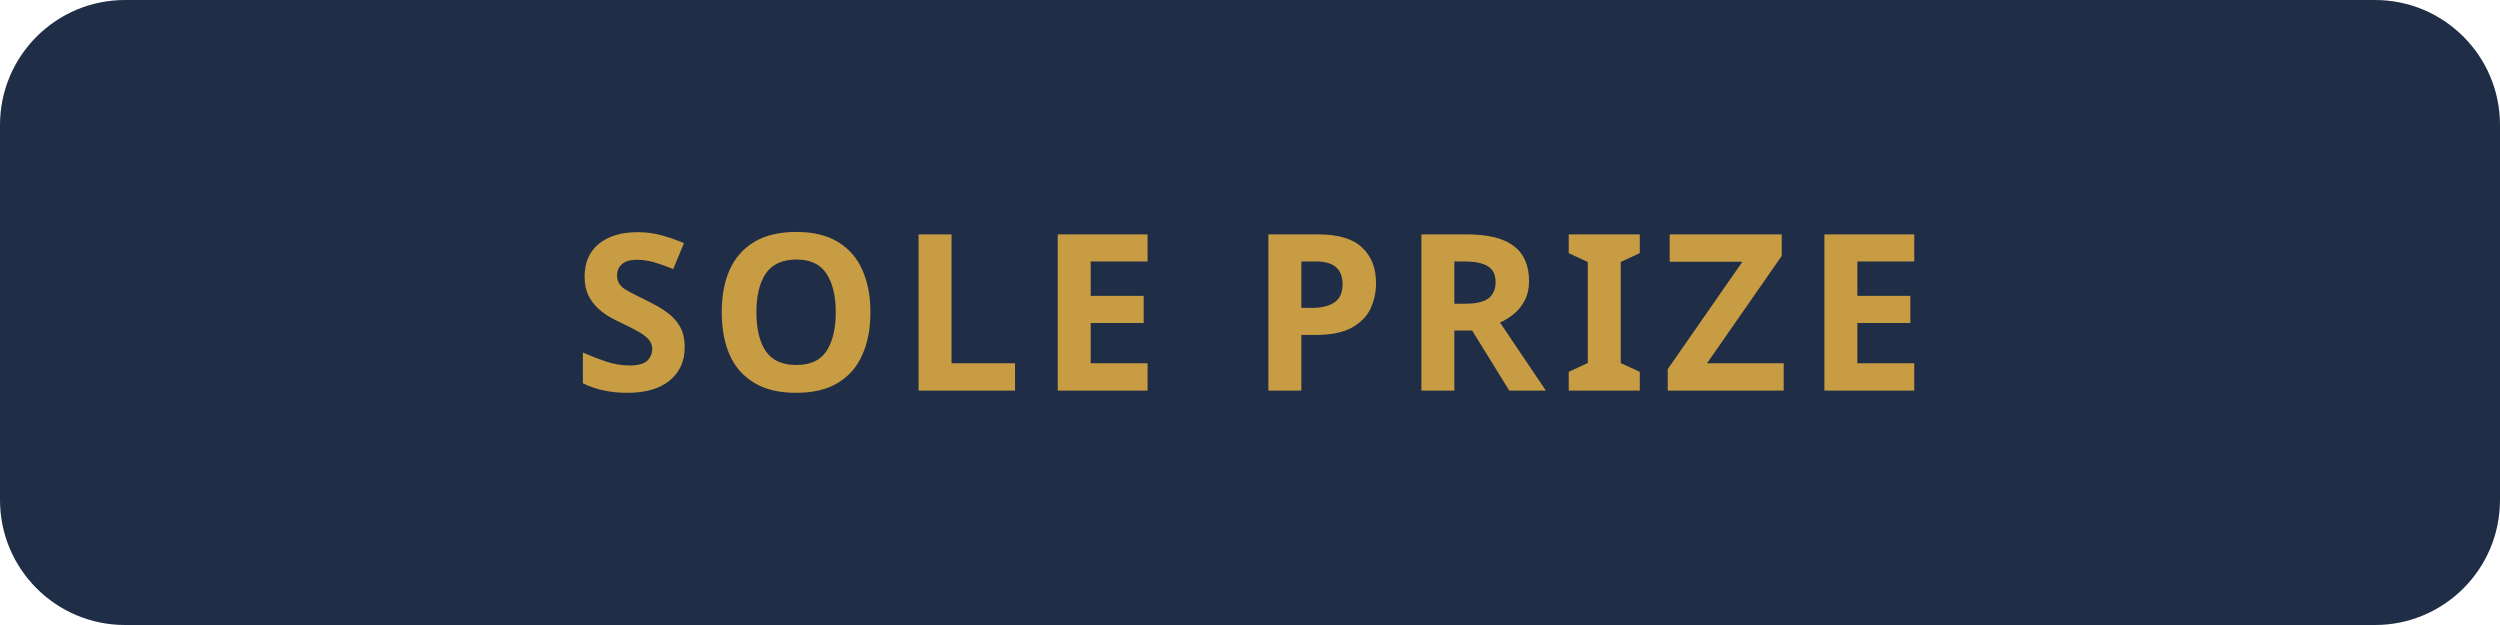
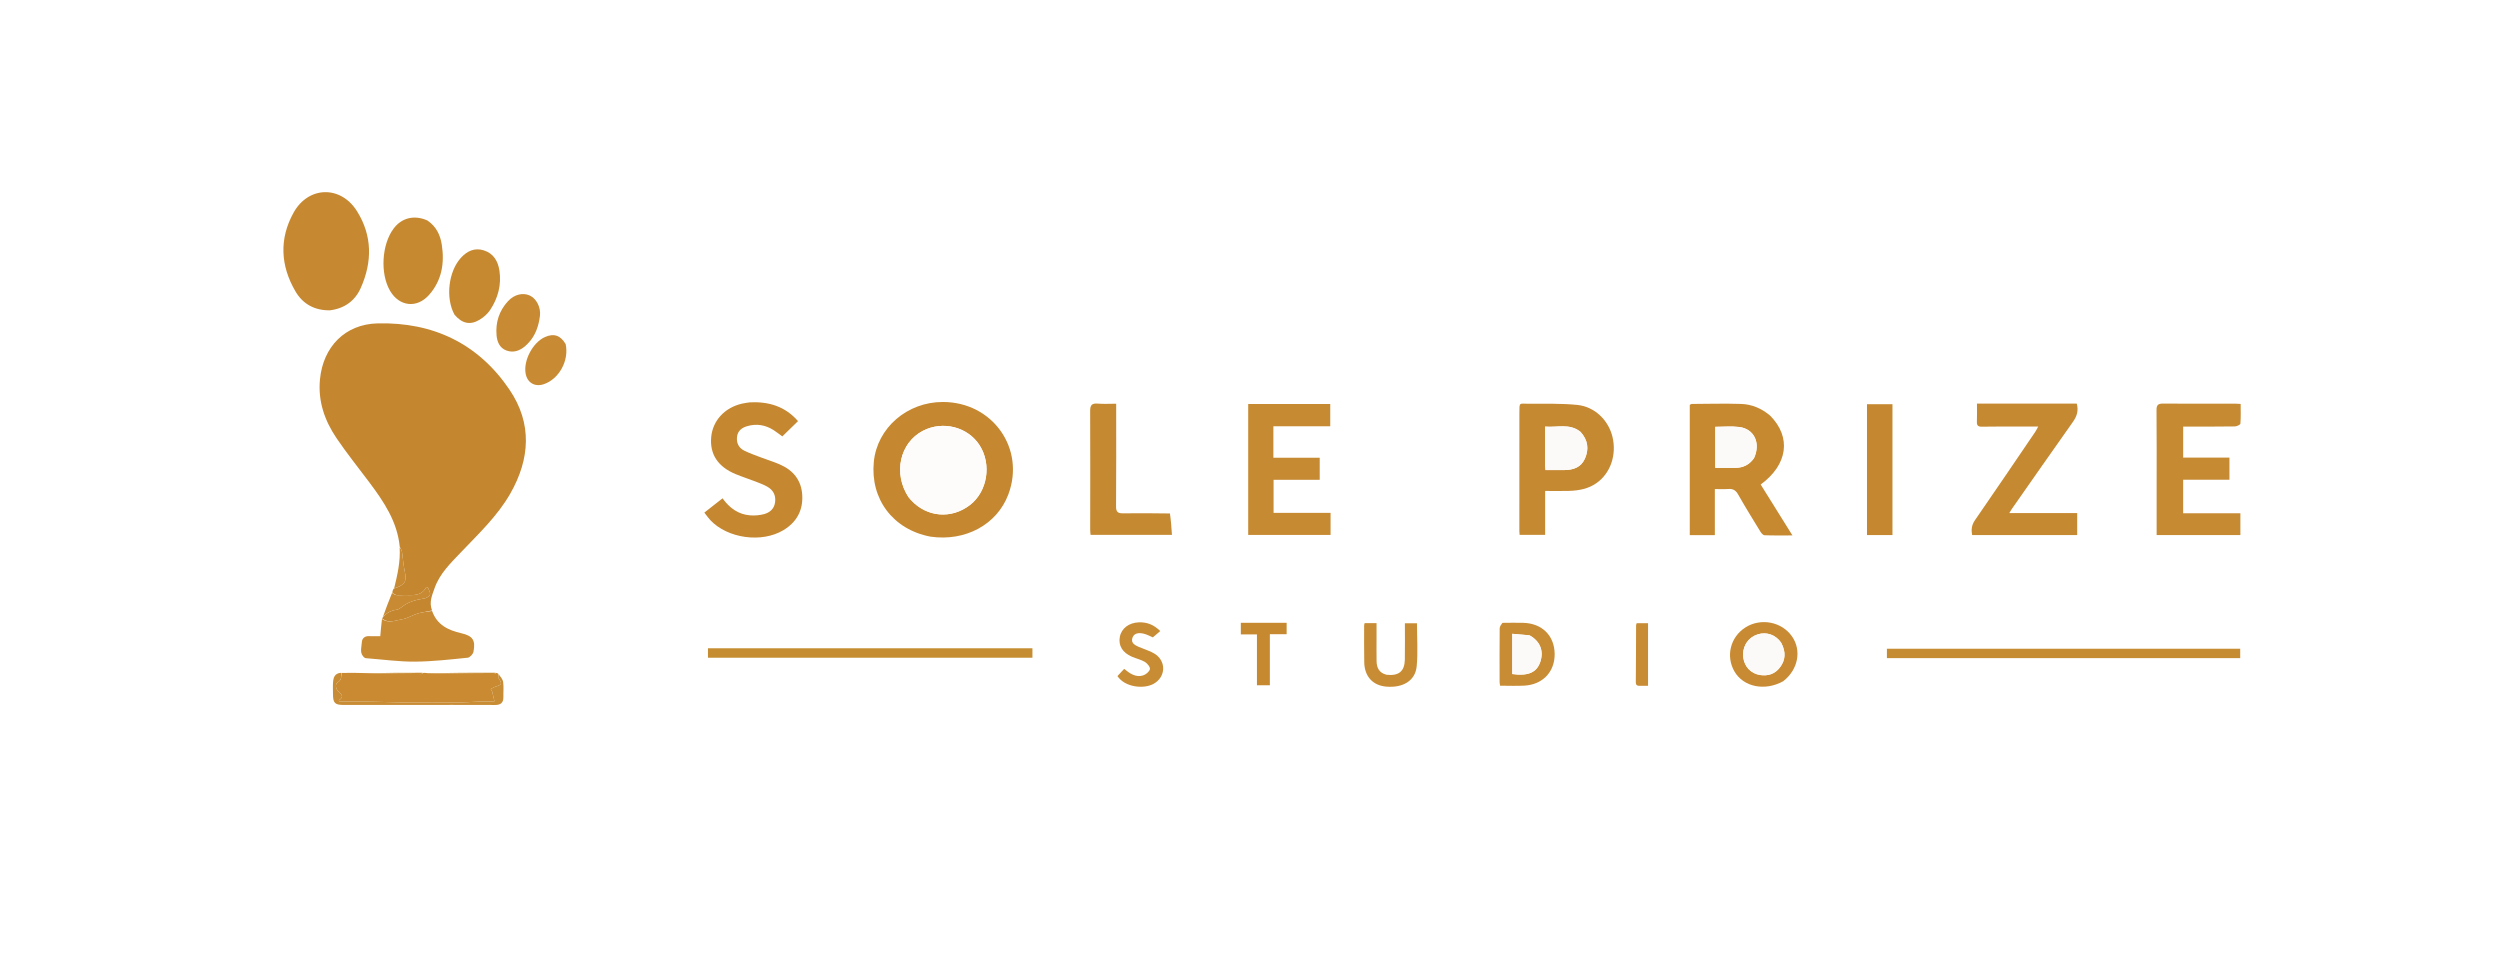
- <svg xmlns="http://www.w3.org/2000/svg" width="160" height="40" viewBox="0 0 160 40">
-   <rect width="160" height="40" rx="8" fill="#1F2E46" />
-   <text x="80" y="25" font-family="sans-serif" font-size="14" font-weight="bold" fill="#C89C43" text-anchor="middle" letter-spacing="1">SOLE PRIZE</text>
+ <svg xmlns="http://www.w3.org/2000/svg" version="1.1" id="Layer_1" x="0px" y="0px" width="100%" viewBox="0 0 2021 778" enable-background="new 0 0 2021 778" xml:space="preserve">
+   <path fill="#C4862F" opacity="1" stroke="none" d=" M308.987,499.996   C308.972,499.825 308.957,499.653 309.381,499.195   C312.544,495.372 316.168,493.537 320.568,492.923   C321.815,492.749 323.132,492.041 324.119,491.221   C329.535,486.721 335.884,484.848 342.717,483.857   C344.547,483.592 347.084,482.148 347.613,480.65   C348.152,479.129 346.612,476.872 345.982,474.937   C345.534,474.8 345.086,474.664 344.638,474.527   C340.383,482.513 333.206,480.929 326.476,481.048   C323.143,481.107 319.758,481.959 317.136,479   C317.31,477.967 317.485,476.933 318.335,475.844   C327.736,472.632 328.988,470.101 327.132,461.46   C326.041,456.378 325.773,451.124 324.939,445.979   C324.714,444.593 323.769,443.323 323.154,441.999   C321.183,421.678 310.296,405.571 298.533,389.871   C289.647,378.013 280.332,366.442 272.037,354.182   C262.408,339.951 256.951,324.29 258.671,306.604   C261.222,280.375 278.909,262.06 305.27,261.42   C350.041,260.333 386.608,277.65 411.896,315.036   C430.333,342.294 428.536,370.979 412.517,399.011   C402.151,417.152 386.992,431.371 372.761,446.334   C364.397,455.129 355.475,463.606 351.317,475.471   C349.334,481.129 346.659,486.855 349.284,493.468   C345.118,494.55 341.34,494.836 337.795,495.899   C333.464,497.197 329.453,499.921 325.079,500.617   C319.825,501.453 314.16,504.23 308.987,499.996  z" />
+   <path fill="#C58830" opacity="1" stroke="none" d=" M752.133,433.815   C721.906,428.077 703.411,403.406 706.393,373.317   C709.11,345.904 733.321,324.934 762.22,324.962   C802.503,325.001 829.14,362.741 815.082,399.859   C805.922,424.046 780.393,437.933 752.133,433.815  M734.473,401.923   C735.116,402.685 735.734,403.472 736.407,404.207   C749.206,418.181 769.065,419.853 784.14,408.231   C798.256,397.349 801.807,375.447 791.953,360.033   C782.401,345.09 762.206,339.907 746.095,348.262   C727.446,357.934 721.852,382.575 734.473,401.923  z" />
+   <path fill="#C68930" opacity="1" stroke="none" d=" M1430.992,335.995   C1448.265,353.434 1445.346,375.539 1423.34,391.701   C1431.69,405.078 1440.082,418.52 1449.016,432.834   C1440.912,432.834 1433.665,432.973 1426.435,432.694   C1425.253,432.648 1423.824,430.949 1423.048,429.684   C1416.957,419.752 1410.831,409.833 1405.088,399.699   C1403.157,396.291 1400.89,395.011 1397.134,395.3   C1393.719,395.562 1390.269,395.355 1386.286,395.355   C1386.286,408.199 1386.286,420.269 1386.286,432.577   C1379.28,432.577 1372.839,432.577 1366.011,432.577   C1366.011,397.376 1366.011,362.329 1366.011,327.322   C1366.664,326.973 1367.082,326.555 1367.503,326.552   C1380.821,326.482 1394.151,326.107 1407.454,326.538   C1416.107,326.818 1423.992,330.094 1430.992,335.995  M1418.028,370.224   C1423.524,358.315 1418.18,346.703 1405.983,345.186   C1399.643,344.398 1393.125,345.047 1386.623,345.047   C1386.623,356.3 1386.623,367.156 1386.623,378.227   C1392.405,378.227 1397.719,378.292 1403.032,378.209   C1409.048,378.116 1414.043,375.862 1418.028,370.224  z" />
+   <path fill="#C68831" opacity="1" stroke="none" d=" M266.736,250.863   C254.231,251.04 244.809,245.719 238.877,235.597   C226.698,214.811 225.582,193.045 237.347,171.88   C249.33,150.322 275.398,149.777 288.526,170.616   C301.014,190.442 301.036,211.576 291.696,232.656   C287.088,243.059 278.722,249.329 266.736,250.863  z" />
+   <path fill="#C58932" opacity="1" stroke="none" d=" M1619,326.29   C1639.281,326.291 1659.062,326.291 1678.873,326.291   C1680.442,332.174 1678.876,336.644 1675.69,341.137   C1659.123,364.504 1642.759,388.015 1626.332,411.481   C1625.777,412.273 1625.307,413.124 1624.292,414.765   C1642.954,414.765 1660.947,414.765 1679.203,414.765   C1679.203,421.058 1679.203,426.645 1679.203,432.531   C1650.808,432.531 1622.729,432.531 1594.304,432.531   C1593.448,428.212 1593.826,424.465 1596.558,420.515   C1612.948,396.825 1629.081,372.956 1645.282,349.134   C1645.993,348.09 1646.526,346.924 1647.71,344.791   C1642.133,344.791 1637.385,344.782 1632.637,344.793   C1622.473,344.817 1612.308,344.764 1602.147,344.935   C1599.104,344.987 1597.985,343.994 1598.121,340.918   C1598.324,336.301 1598.174,331.669 1598.174,326.288   C1605.277,326.288 1611.889,326.288 1619,326.29  z" />
+   <path fill="#C68A32" opacity="1" stroke="none" d=" M1743.423,395   C1743.422,373.508 1743.527,352.515 1743.331,331.524   C1743.292,327.29 1744.677,326.224 1748.752,326.262   C1768.077,326.44 1787.404,326.311 1806.73,326.307   C1808.041,326.306 1809.352,326.434 1811.353,326.537   C1811.353,331.959 1811.572,337.238 1811.144,342.465   C1811.07,343.366 1808.259,344.692 1806.695,344.718   C1794.703,344.914 1782.706,344.836 1770.71,344.844   C1768.911,344.845 1767.113,344.844 1764.875,344.844   C1764.875,353.377 1764.875,361.418 1764.875,369.908   C1777.276,369.908 1789.537,369.908 1802.286,369.908   C1802.286,376.012 1802.286,381.688 1802.286,387.832   C1789.827,387.832 1777.567,387.832 1764.861,387.832   C1764.861,396.963 1764.861,405.639 1764.861,414.935   C1780.327,414.935 1795.568,414.935 1811.126,414.935   C1811.126,421.119 1811.126,426.687 1811.126,432.545   C1788.539,432.545 1766.303,432.545 1743.423,432.545   C1743.423,420.055 1743.423,407.777 1743.423,395  z" />
+   <path fill="#C68A32" opacity="1" stroke="none" d=" M1048,387.889   C1041.683,387.887 1035.866,387.887 1029.557,387.887   C1029.557,396.808 1029.557,405.366 1029.557,414.604   C1044.755,414.604 1059.996,414.604 1075.634,414.604   C1075.634,420.837 1075.634,426.414 1075.634,432.419   C1053.667,432.419 1031.598,432.419 1009.046,432.419   C1009.046,397.312 1009.046,362.135 1009.046,326.611   C1031.191,326.611 1053.101,326.611 1075.378,326.611   C1075.378,332.511 1075.378,338.246 1075.378,344.604   C1060.145,344.604 1044.913,344.604 1029.398,344.604   C1029.398,353.281 1029.398,361.342 1029.398,370.008   C1041.979,370.008 1054.209,370.008 1066.865,370.008   C1066.865,376.166 1066.865,381.726 1066.865,387.89   C1060.706,387.89 1054.603,387.89 1048,387.889  z" />
+   <path fill="#C58932" opacity="1" stroke="none" d=" M1249.095,415.999   C1249.095,421.646 1249.095,426.794 1249.095,432.395   C1242.107,432.395 1235.425,432.395 1228.453,432.395   C1228.373,431.304 1228.243,430.347 1228.243,429.39   C1228.236,397.6 1228.198,365.809 1228.272,334.019   C1228.293,324.878 1227.957,326.361 1235.664,326.4   C1248.795,326.465 1262.008,326.024 1275.032,327.332   C1289.238,328.758 1300.34,339.762 1303.54,353.207   C1307,367.743 1301.97,382.526 1290.627,390.52   C1283.999,395.192 1276.294,396.589 1268.386,396.842   C1262.246,397.038 1256.096,396.881 1249.095,396.881   C1249.095,403.329 1249.095,409.415 1249.095,415.999  M1277.483,348.927   C1268.755,342.021 1258.845,345.729 1249.122,344.868   C1249.122,356.243 1249.117,366.696 1249.132,377.149   C1249.134,377.941 1249.284,378.732 1249.414,380.006   C1254.582,380.006 1259.521,380.019 1264.46,380.003   C1271.757,379.978 1278.128,377.852 1281.267,370.721   C1284.611,363.127 1283.813,355.817 1277.483,348.927  z" />
+   <path fill="#C5872F" opacity="1" stroke="none" d=" M606.342,325.225   C621.665,324.596 634.717,328.545 645.121,340.428   C640.861,344.572 636.756,348.566 632.411,352.793   C630.148,351.144 627.853,349.281 625.376,347.703   C618.698,343.45 611.468,342.282 603.854,344.556   C599.622,345.82 596.36,348.335 595.808,353.104   C595.232,358.083 597.157,362.086 601.629,364.292   C605.936,366.416 610.514,368.007 615.013,369.725   C620.139,371.682 625.419,373.273 630.44,375.463   C641.22,380.164 647.848,388.192 648.53,400.239   C649.236,412.685 643.947,422.169 633.32,428.574   C615.809,439.128 588.2,435.322 574.227,420.478   C572.557,418.703 571.181,416.652 569.4,414.388   C574.424,410.443 579.083,406.785 584.107,402.84   C589.751,410.686 596.891,415.899 606.438,416.616   C610.174,416.897 614.138,416.579 617.742,415.595   C622.464,414.306 625.956,411.182 626.607,405.876   C627.293,400.287 624.978,396.055 620.195,393.379   C617.167,391.684 613.854,390.469 610.602,389.212   C605.33,387.173 599.933,385.444 594.711,383.289   C580.31,377.347 573.636,367.09 574.944,353.251   C576.205,339.924 585.931,329.421 599.986,326.267   C601.931,325.83 603.918,325.583 606.342,325.225  z" />
+   <path fill="#C58932" opacity="1" stroke="none" d=" M945.784,415.089   C946.609,420.774 946.991,426.333 947.405,432.373   C925.208,432.373 903.666,432.373 881.62,432.373   C881.519,431.067 881.312,429.639 881.312,428.211   C881.326,396.229 881.467,364.246 881.286,332.264   C881.258,327.351 882.768,325.874 887.502,326.279   C892.124,326.673 896.807,326.364 902.331,326.364   C902.331,328.874 902.331,331.116 902.331,333.357   C902.327,358.677 902.438,383.997 902.211,409.314   C902.171,413.813 903.625,415.034 907.869,414.973   C920.357,414.794 932.85,414.943 945.784,415.089  z" />
+   <path fill="#C98A31" opacity="1" stroke="none" d=" M401.015,543.962   C401.657,544.068 402.299,544.175 402.848,544.737   C402.822,546.218 402.516,547.501 403.017,548.228   C406.089,552.682 405.832,553.441 400.541,555.089   C399.243,555.494 398.074,556.315 396.669,557.035   C397.326,558.169 397.794,558.688 397.946,559.287   C398.587,561.822 399.134,564.379 399.715,566.929   C397.722,566.995 395.73,567.089 393.737,567.116   C392.576,567.133 391.41,566.964 390.251,567.013   C383.032,567.314 375.816,567.851 368.595,567.937   C355.787,568.089 342.977,567.991 330.167,567.961   C326.919,567.953 323.672,567.807 320.425,567.728   C314.058,567.572 307.692,567.395 301.325,567.274   C297.512,567.201 293.697,567.207 289.884,567.198   C284.764,567.187 279.645,567.196 274.526,567.196   C274.313,566.827 274.1,566.458 273.888,566.09   C277.751,563.828 276.784,561.843 274.316,559.782   C271.503,557.432 270.435,553.352 273.033,551.641   C276.482,549.371 275.802,546.812 275.999,543.993   C283.02,543.929 290.04,543.865 297.815,544.185   C312.487,544.691 326.406,544.826 340.325,544.898   C340.883,544.901 341.444,544.308 342.004,543.993   C343.071,543.938 344.139,543.882 345.895,544.206   C364.172,544.7 381.761,544.825 399.35,544.891   C399.904,544.893 400.46,544.285 401.015,543.962  z" />
+   <path fill="#C68930" opacity="1" stroke="none" d=" M345.572,178.273   C352.66,183.11 355.909,189.938 357.129,197.706   C359.474,212.628 357.205,226.638 346.92,238.326   C337.105,249.479 322.813,247.872 315.344,235.131   C307.213,221.261 308.538,197.699 318.175,184.797   C324.72,176.034 334.975,173.492 345.572,178.273  z" />
+   <path fill="#C88A32" opacity="1" stroke="none" d=" M308.795,500.361   C314.16,504.23 319.825,501.453 325.079,500.617   C329.453,499.921 333.464,497.197 337.795,495.899   C341.34,494.836 345.118,494.55 349.295,493.892   C353.313,505.253 362.355,509.474 372.919,511.906   C382.153,514.032 384.568,517.538 382.759,526.866   C382.391,528.765 379.888,531.511 378.15,531.686   C363.933,533.113 349.669,534.777 335.409,534.868   C322.509,534.949 309.598,533.146 296.692,532.157   C296.041,532.107 295.256,532.086 294.782,531.725   C290.269,528.295 292.325,523.449 292.511,519.215   C292.641,516.246 294.715,514.109 298.28,514.267   C301.26,514.399 304.25,514.294 307.415,514.294   C307.829,509.561 308.216,505.143 308.795,500.361  z" />
+   <path fill="#C68C31" opacity="1" stroke="none" d=" M1531.129,532.013   C1529.01,532.011 1527.371,532.011 1525.379,532.011   C1525.379,529.392 1525.379,527.153 1525.379,524.451   C1620.413,524.451 1715.479,524.451 1810.982,524.451   C1810.982,526.751 1810.982,529.13 1810.982,532.014   C1717.829,532.014 1624.72,532.014 1531.129,532.013  z" />
+   <path fill="#C58830" opacity="1" stroke="none" d=" M1529.876,424.91   C1529.876,427.677 1529.876,429.959 1529.876,432.525   C1522.754,432.525 1516.188,432.525 1509.278,432.525   C1509.278,397.222 1509.278,362.173 1509.278,326.74   C1515.972,326.74 1522.548,326.74 1529.876,326.74   C1529.876,359.298 1529.876,391.861 1529.876,424.91  z" />
+   <path fill="#C68C31" opacity="1" stroke="none" d=" M724,524.049   C761.097,524.051 797.695,524.051 834.617,524.051   C834.617,526.852 834.617,529.102 834.617,531.728   C747.304,531.728 659.972,531.728 572.317,531.728   C572.317,529.323 572.317,527.074 572.317,524.047   C622.729,524.047 673.114,524.047 724,524.049  z" />
+   <path fill="#C68930" opacity="1" stroke="none" d=" M367.457,254.436   C359.975,240.972 362.507,219.382 372.717,208.291   C377.68,202.899 383.69,200.08 391.07,202.379   C399.017,204.854 402.622,211.19 403.75,218.809   C405.448,230.29 402.593,241.019 396.23,250.586   C394.103,253.783 390.872,256.602 387.542,258.572   C379.991,263.039 373.502,261.523 367.457,254.436  z" />
+   <path fill="#C88A32" opacity="1" stroke="none" d=" M1441.614,550.659   C1426.801,558.972 1409.344,555.363 1402.108,542.767   C1395.005,530.401 1398.819,515.026 1410.915,507.273   C1423.364,499.294 1440.412,502.57 1448.702,514.535   C1456.551,525.864 1453.634,541.285 1441.614,550.659  M1439.983,519.75   C1439.376,518.958 1438.831,518.107 1438.151,517.383   C1432.941,511.839 1425.369,510.478 1418.475,513.81   C1411.886,516.995 1408.235,524.081 1409.274,531.666   C1410.283,539.026 1415.465,544.557 1422.885,545.687   C1429.248,546.656 1434.832,544.848 1438.858,539.611   C1443.481,533.597 1443.784,527.108 1439.983,519.75  z" />
+   <path fill="#C88C34" opacity="1" stroke="none" d=" M1214.573,503.506   C1220.506,503.486 1226.001,503.326 1231.486,503.496   C1246.711,503.966 1256.609,513.865 1256.788,528.63   C1256.962,542.976 1247.221,553.396 1232.429,554.259   C1225.984,554.635 1219.498,554.322 1212.704,554.322   C1212.541,553.244 1212.281,552.318 1212.279,551.392   C1212.251,536.918 1212.203,522.443 1212.337,507.97   C1212.351,506.48 1213.506,505.001 1214.573,503.506  M1236.362,513.566   C1231.804,513.169 1227.247,512.773 1222.498,512.359   C1222.498,523.827 1222.498,534.385 1222.498,544.887   C1235.324,546.699 1242.291,543.622 1245.161,535.096   C1248.124,526.295 1245.17,518.496 1236.362,513.566  z" />
+   <path fill="#C88A32" opacity="1" stroke="none" d=" M426.727,277.727   C425.75,278.668 425.063,279.402 424.292,280.034   C419.9,283.629 414.964,285.388 409.435,283.363   C403.851,281.318 401.875,276.286 401.417,271.047   C400.507,260.638 403.523,251.232 410.672,243.468   C415.744,237.961 422.773,236.341 428.349,238.939   C433.615,241.391 437.374,248.504 436.486,255.396   C435.431,263.6 432.931,271.315 426.727,277.727  z" />
+   <path fill="#C88C34" opacity="1" stroke="none" d=" M1120.847,545.473   C1130.785,546.602 1135.512,542.654 1135.673,533.155   C1135.837,523.516 1135.709,513.872 1135.709,503.842   C1139.163,503.842 1142.193,503.842 1145.477,503.842   C1145.477,515.601 1146.357,527.287 1145.23,538.776   C1144.099,550.312 1134.086,556.217 1120.667,555.067   C1109.8,554.136 1103.099,546.912 1102.864,535.454   C1102.659,525.461 1102.78,515.462 1102.779,505.466   C1102.779,504.994 1102.992,504.523 1103.176,503.758   C1106.102,503.758 1109.017,503.758 1112.797,503.758   C1112.797,507.497 1112.797,511.245 1112.797,514.993   C1112.797,521.491 1112.712,527.99 1112.823,534.486   C1112.913,539.759 1114.8,543.924 1120.847,545.473  z" />
+   <path fill="#C88C34" opacity="1" stroke="none" d=" M923.24,523.986   C926.801,525.499 930.2,526.551 933.156,528.335   C942.948,534.242 942.605,547.145 932.667,552.75   C924.709,557.238 909.485,555.718 903.347,546.547   C905.113,544.649 906.887,542.743 908.778,540.711   C913.421,544.574 918.137,547.755 923.952,546.05   C926.246,545.377 929.063,543.061 929.605,540.967   C930.007,539.413 927.542,536.308 925.604,535.141   C922.383,533.204 918.5,532.407 915.003,530.882   C907.372,527.556 903.963,521.821 905.267,514.861   C906.55,508.012 912.577,503.393 920.608,503.103   C927.291,502.863 932.662,504.986 937.957,510.148   C936.011,511.805 934.054,513.47 931.963,515.249   C929.784,514.351 927.138,512.819 924.292,512.2   C920.8,511.439 916.828,511.541 915.44,515.662   C914.049,519.794 917.416,521.508 920.557,522.943   C921.312,523.287 922.102,523.557 923.24,523.986  z" />
+   <path fill="#C88A32" opacity="1" stroke="none" d=" M457.282,278.18   C460.181,291.571 451.87,306.481 439.567,310.593   C432.261,313.034 426.118,309.328 424.873,301.727   C423.13,291.09 430.921,276.643 440.69,272.398   C447.771,269.321 453.096,271.068 457.282,278.18  z" />
+   <path fill="#C68930" opacity="1" stroke="none" d=" M1031.878,503.47   C1034.814,503.472 1037.271,503.472 1040.119,503.472   C1040.119,506.63 1040.119,509.353 1040.119,512.707   C1035.696,512.707 1031.308,512.707 1026.55,512.707   C1026.55,526.735 1026.55,540.148 1026.55,553.993   C1022.967,553.993 1019.774,553.993 1016.114,553.993   C1016.114,540.397 1016.114,526.854 1016.114,512.827   C1011.601,512.827 1007.52,512.827 1003.085,512.827   C1003.085,509.617 1003.085,506.894 1003.085,503.468   C1012.587,503.468 1021.992,503.468 1031.878,503.47  z" />
+   <path fill="#C88C34" opacity="1" stroke="none" d=" M275.62,543.917   C275.802,546.812 276.482,549.371 273.033,551.641   C270.435,553.352 271.503,557.432 274.316,559.782   C276.784,561.843 277.751,563.828 273.888,566.09   C274.1,566.458 274.313,566.827 274.526,567.196   C279.645,567.196 284.764,567.187 289.884,567.198   C293.697,567.207 297.512,567.201 301.325,567.274   C307.692,567.395 314.058,567.572 320.425,567.728   C323.672,567.807 326.919,567.953 330.167,567.961   C342.977,567.991 355.787,568.089 368.595,567.937   C375.816,567.851 383.032,567.314 390.251,567.013   C391.41,566.964 392.576,567.133 393.737,567.116   C395.73,567.089 397.722,566.995 399.715,566.929   C399.134,564.379 398.587,561.822 397.946,559.287   C397.794,558.688 397.326,558.169 396.669,557.035   C398.074,556.315 399.243,555.494 400.541,555.089   C405.832,553.441 406.089,552.682 403.017,548.228   C402.516,547.501 402.822,546.218 403.07,544.987   C404.56,546.981 406.422,549.082 406.756,551.403   C407.319,555.314 406.825,559.368 406.937,563.358   C407.068,568.05 404.783,569.939 400.232,569.901   C388.754,569.804 377.275,569.838 365.796,569.841   C336.517,569.85 307.238,569.874 277.958,569.883   C270.708,569.886 269.212,568.38 269.195,561.128   C269.187,557.801 268.972,554.453 269.264,551.152   C269.586,547.516 270.738,544.217 275.62,543.917  z" />
+   <path fill="#C88C34" opacity="1" stroke="none" d=" M1327.088,554.381   C1324.529,554.389 1322.344,554.899 1322.385,551.358   C1322.563,536.077 1322.543,520.793 1322.616,505.51   C1322.618,505.045 1322.859,504.581 1323.073,503.812   C1325.98,503.812 1328.902,503.812 1332.276,503.812   C1332.276,520.365 1332.276,537.022 1332.276,554.379   C1330.715,554.379 1329.114,554.379 1327.088,554.381  z" />
+   <path fill="#C88A32" opacity="1" stroke="none" d=" M316.951,479.298   C319.758,481.959 323.143,481.107 326.476,481.048   C333.206,480.929 340.383,482.513 344.638,474.527   C345.086,474.664 345.534,474.8 345.982,474.937   C346.612,476.872 348.152,479.129 347.613,480.65   C347.084,482.148 344.547,483.592 342.717,483.857   C335.884,484.848 329.535,486.721 324.119,491.221   C323.132,492.041 321.815,492.749 320.568,492.923   C316.168,493.537 312.544,495.372 309.476,498.956   C311.677,492.534 314.222,486.065 316.951,479.298  z" />
+   <path fill="#C88A32" opacity="1" stroke="none" d=" M323.076,442.458   C323.769,443.323 324.714,444.593 324.939,445.979   C325.773,451.124 326.041,456.378 327.132,461.46   C328.988,470.101 327.736,472.632 318.611,475.661   C321.236,464.871 323.789,454.139 323.076,442.458  z" />
+   <path fill="#C88C34" opacity="1" stroke="none" d=" M400.641,543.811   C400.46,544.285 399.904,544.893 399.35,544.891   C381.761,544.825 364.172,544.7 346.289,544.287   C364.085,543.88 382.176,543.77 400.641,543.811  z" />
+   <path fill="#C88C34" opacity="1" stroke="none" d=" M341.626,543.855   C341.444,544.308 340.883,544.901 340.325,544.898   C326.406,544.826 312.487,544.691 298.277,544.266   C312.406,543.882 326.827,543.8 341.626,543.855  z" />
+   <path fill="#FDFCFB" opacity="1" stroke="none" d=" M734.26,401.63   C721.852,382.575 727.446,357.934 746.095,348.262   C762.206,339.907 782.401,345.09 791.953,360.033   C801.807,375.447 798.256,397.349 784.14,408.231   C769.065,419.853 749.206,418.181 736.407,404.207   C735.734,403.472 735.116,402.685 734.26,401.63  z" />
+   <path fill="#FCFAF8" opacity="1" stroke="none" d=" M1417.83,370.55   C1414.043,375.862 1409.048,378.116 1403.032,378.209   C1397.719,378.292 1392.405,378.227 1386.623,378.227   C1386.623,367.156 1386.623,356.3 1386.623,345.047   C1393.125,345.047 1399.643,344.398 1405.983,345.186   C1418.18,346.703 1423.524,358.315 1417.83,370.55  z" />
+   <path fill="#FCFAF8" opacity="1" stroke="none" d=" M1277.756,349.183   C1283.813,355.817 1284.611,363.127 1281.267,370.721   C1278.128,377.852 1271.757,379.978 1264.46,380.003   C1259.521,380.019 1254.582,380.006 1249.414,380.006   C1249.284,378.732 1249.134,377.941 1249.132,377.149   C1249.117,366.696 1249.122,356.243 1249.122,344.868   C1258.845,345.729 1268.755,342.021 1277.756,349.183  z" />
+   <path fill="#FCFAF8" opacity="1" stroke="none" d=" M1440.186,520.07   C1443.784,527.108 1443.481,533.597 1438.858,539.611   C1434.832,544.848 1429.248,546.656 1422.885,545.687   C1415.465,544.557 1410.283,539.026 1409.274,531.666   C1408.235,524.081 1411.886,516.995 1418.475,513.81   C1425.369,510.478 1432.941,511.839 1438.151,517.383   C1438.831,518.107 1439.376,518.958 1440.186,520.07  z" />
+   <path fill="#FCFAF8" opacity="1" stroke="none" d=" M1236.74,513.713   C1245.17,518.496 1248.124,526.295 1245.161,535.096   C1242.291,543.622 1235.324,546.699 1222.498,544.887   C1222.498,534.385 1222.498,523.827 1222.498,512.359   C1227.247,512.773 1231.804,513.169 1236.74,513.713  z" />
</svg>
